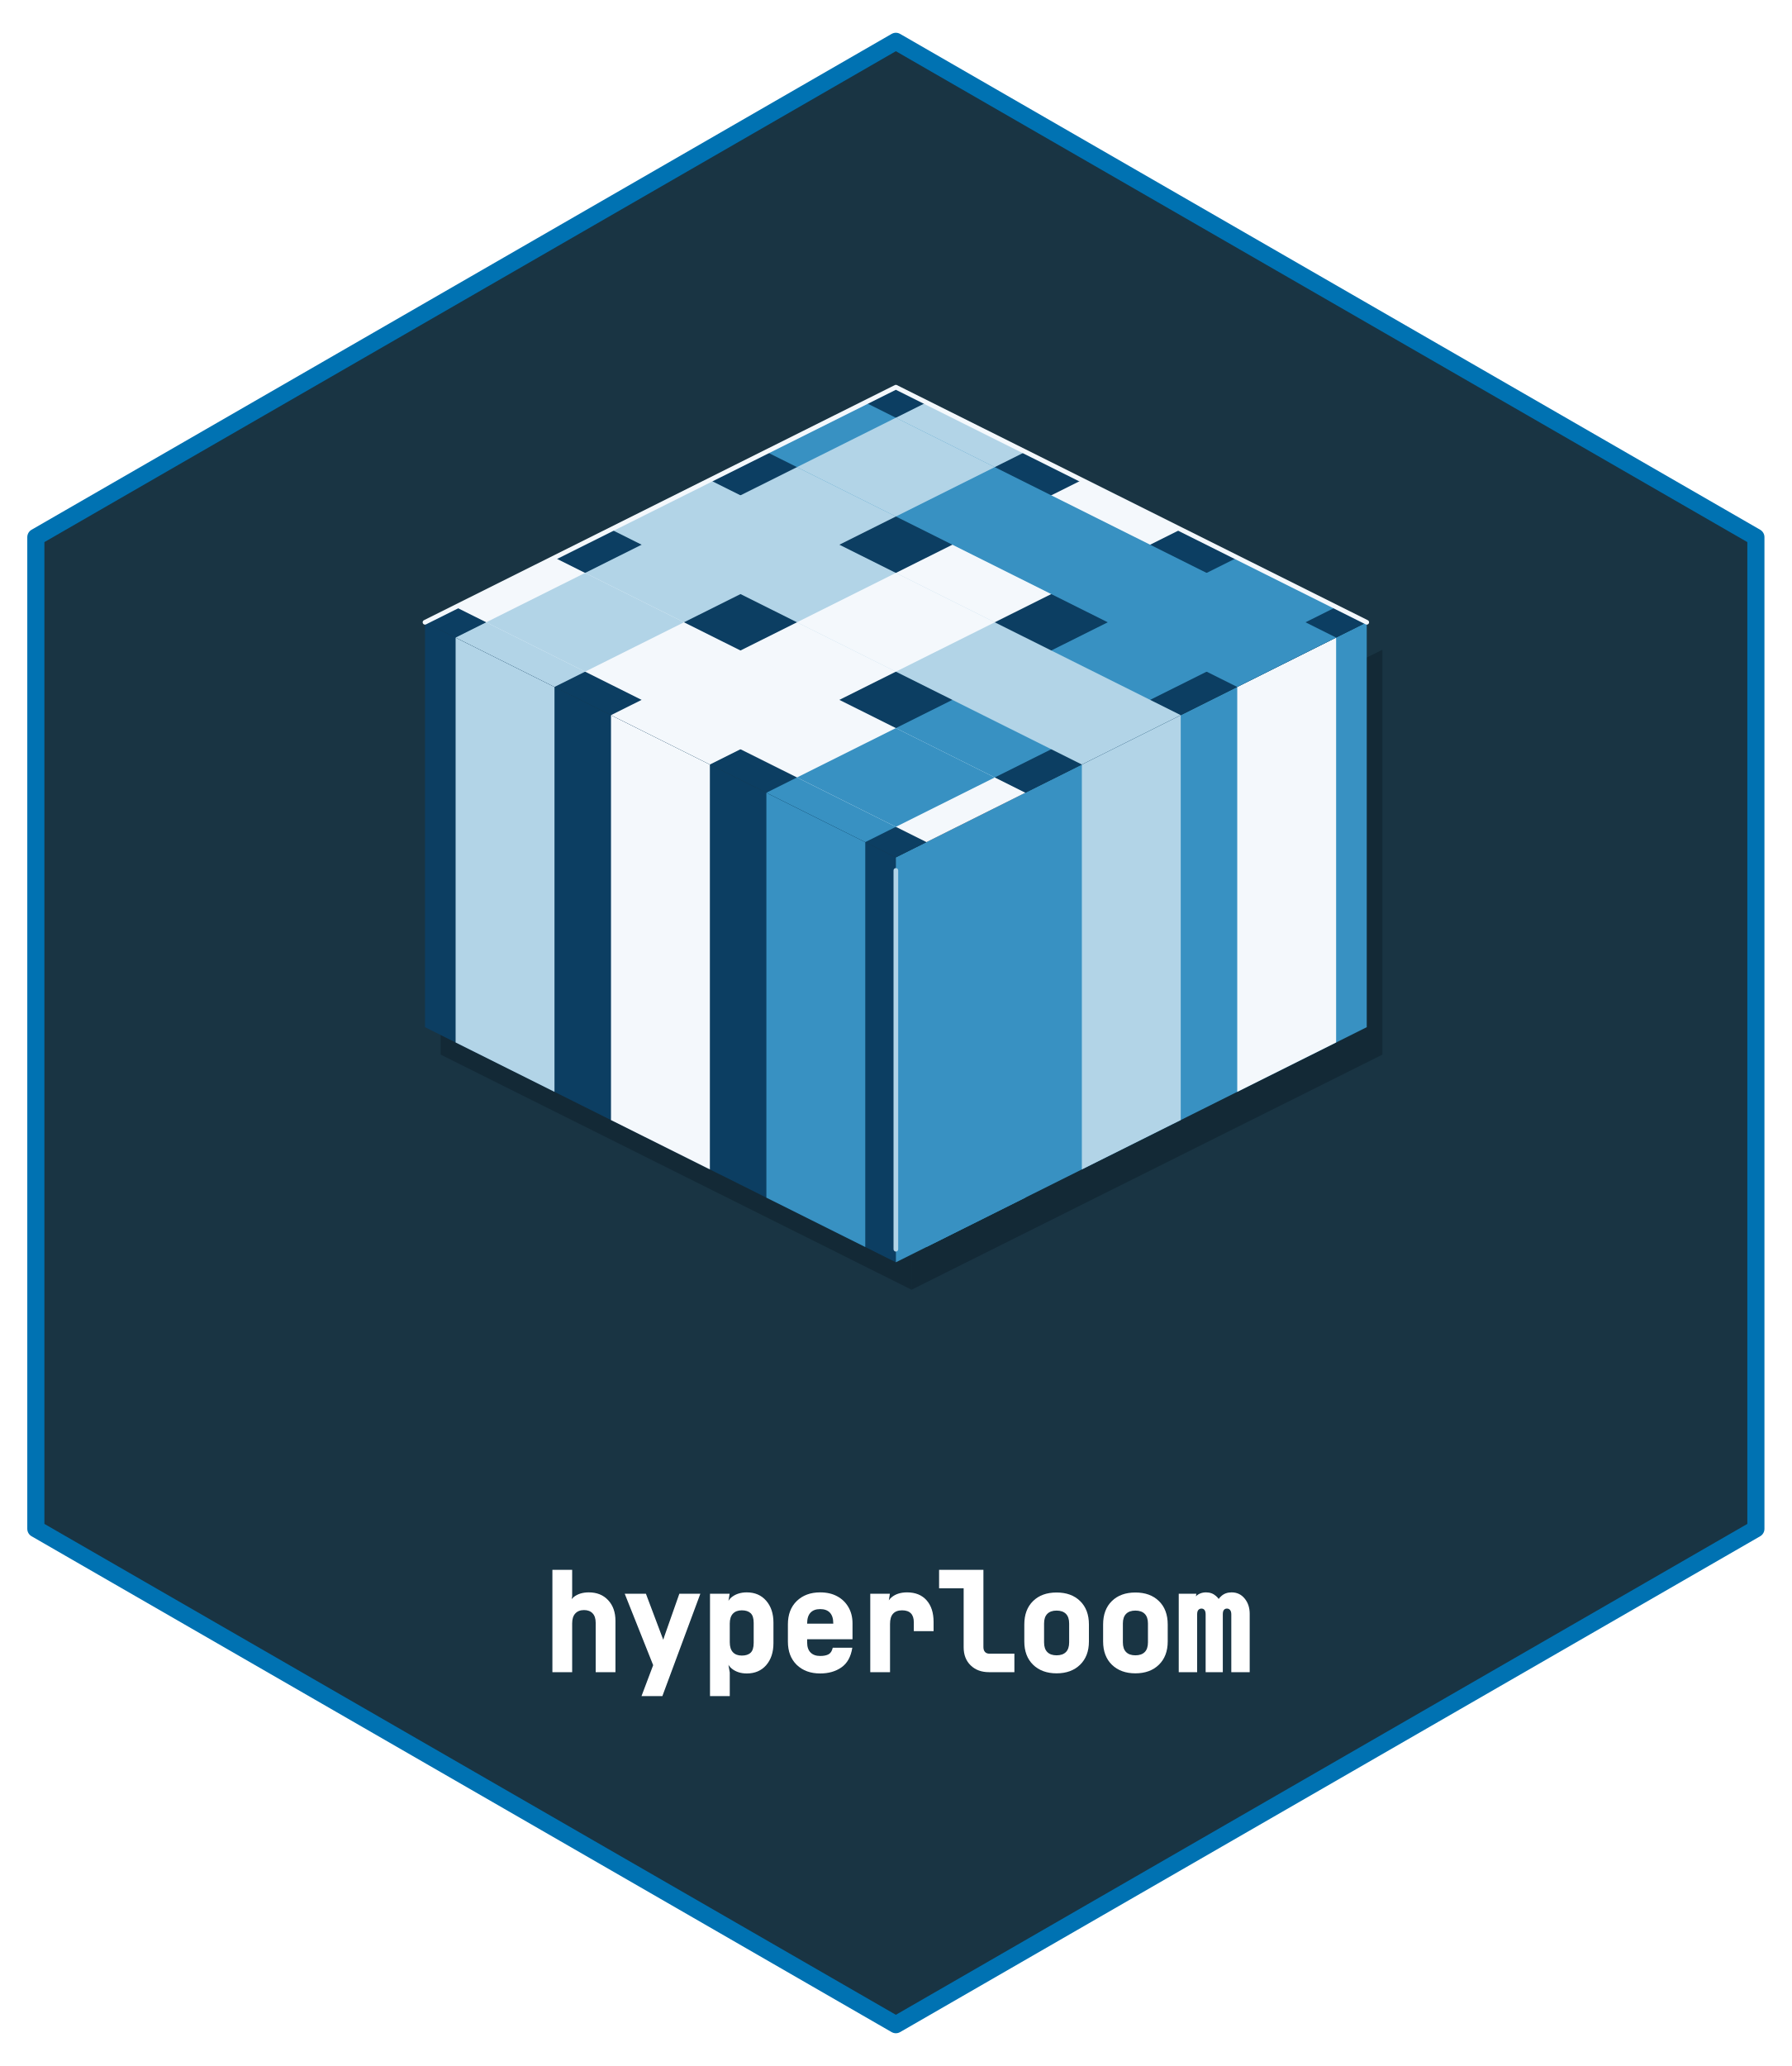
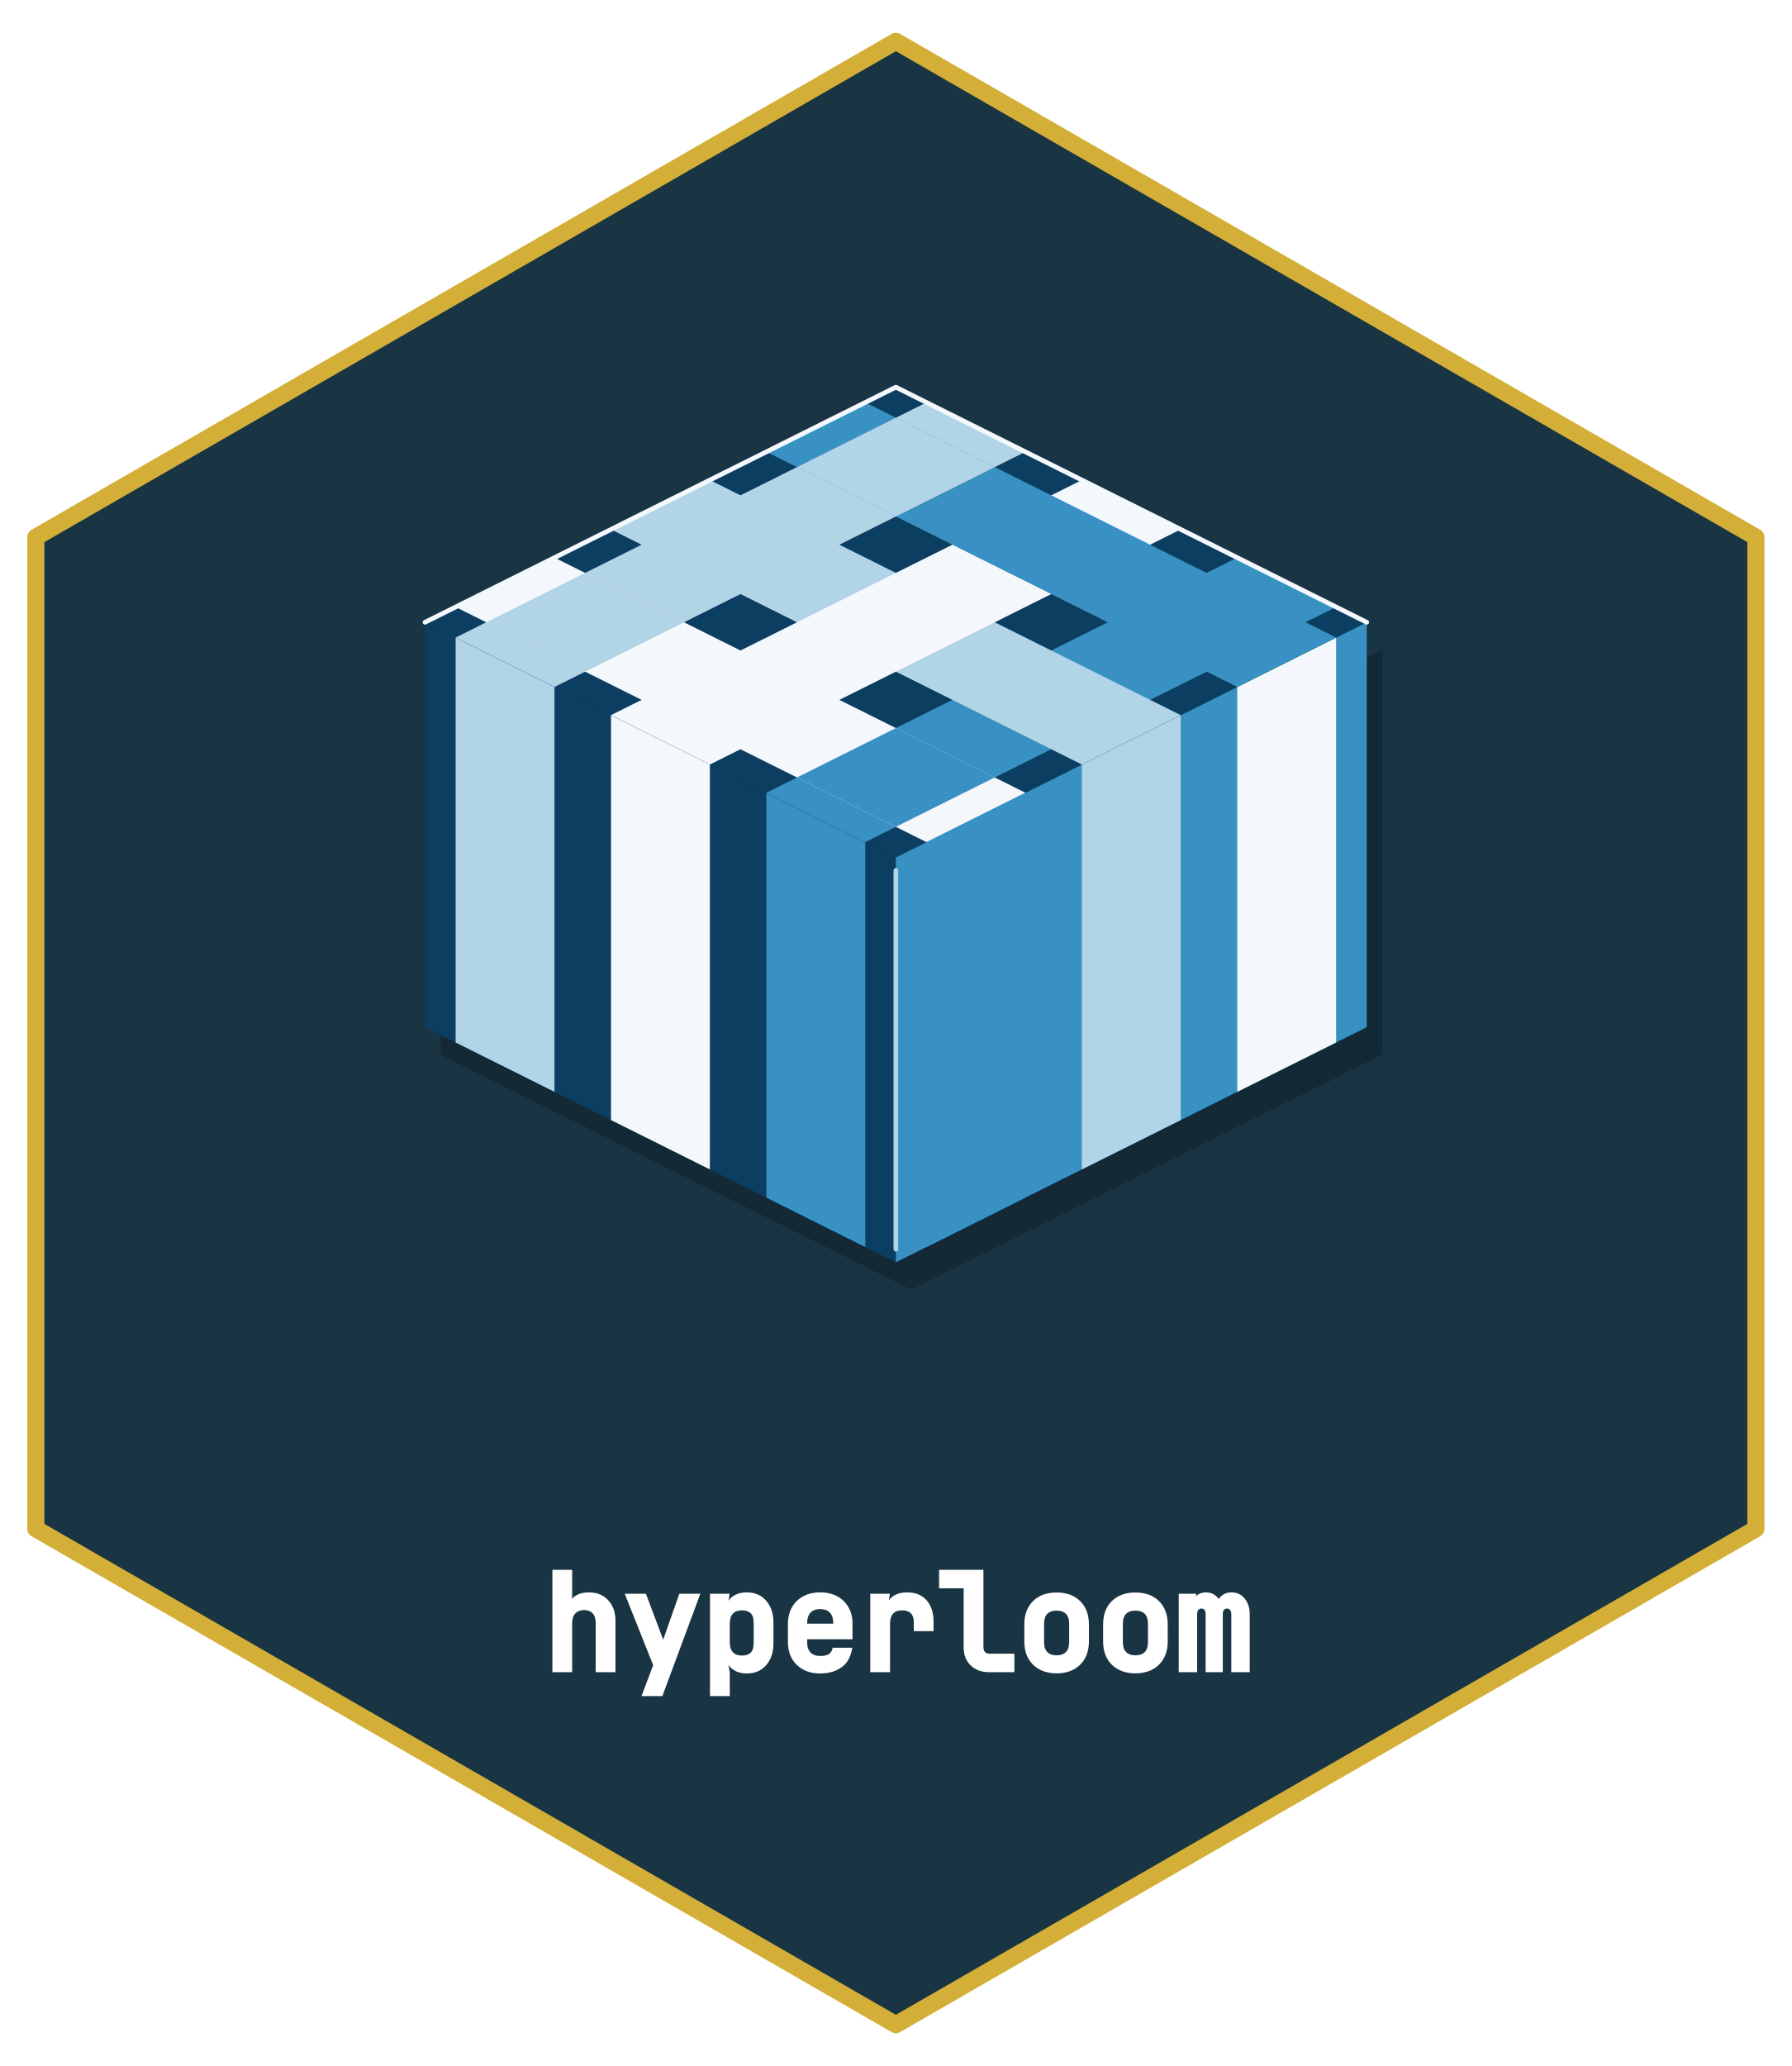
<svg xmlns="http://www.w3.org/2000/svg" xmlns:xlink="http://www.w3.org/1999/xlink" width="432" height="498" viewBox="0 0 432 498">
  <defs>
    <g>
      <g id="glyph-0-0">
        <path d="M 2.688 0 L 2.688 -24.672 L 7.453 -24.672 L 7.453 -18.25 L 6.766 -14.891 C 6.535 -16.285 6.891 -17.359 7.828 -18.109 C 8.773 -18.859 9.988 -19.234 11.469 -19.234 C 13.406 -19.234 14.957 -18.609 16.125 -17.359 C 17.301 -16.109 17.891 -14.445 17.891 -12.375 L 17.891 0 L 13.125 0 L 13.125 -11.891 C 13.125 -12.91 12.875 -13.676 12.375 -14.188 C 11.883 -14.707 11.195 -14.969 10.312 -14.969 C 9.414 -14.969 8.711 -14.691 8.203 -14.141 C 7.703 -13.598 7.453 -12.805 7.453 -11.766 L 7.453 0 Z M 2.688 0 " />
      </g>
      <g id="glyph-0-1">
        <path d="M 5.172 5.766 L 7.984 -1.688 L 1.125 -18.906 L 6.234 -18.906 L 10.125 -8.578 C 10.332 -8.086 10.52 -7.555 10.688 -6.984 C 10.863 -6.41 10.781 -6.082 10.438 -6 C 10.082 -6.082 9.988 -6.406 10.156 -6.969 C 10.32 -7.539 10.488 -8.07 10.656 -8.562 L 14.297 -18.906 L 19.359 -18.906 L 10.203 5.766 Z M 5.172 5.766 " />
      </g>
      <g id="glyph-0-2">
        <path d="M 2.688 5.766 L 2.688 -18.906 L 7.422 -18.906 L 6.766 -14.922 C 6.609 -16.328 7.008 -17.395 7.969 -18.125 C 8.938 -18.863 10.133 -19.234 11.562 -19.234 C 13.508 -19.234 15.066 -18.562 16.234 -17.219 C 17.398 -15.875 17.984 -14.117 17.984 -11.953 L 17.984 -7 C 17.984 -4.801 17.398 -3.031 16.234 -1.688 C 15.066 -0.352 13.508 0.312 11.562 0.312 C 10.125 0.312 8.922 -0.07 7.953 -0.844 C 6.984 -1.613 6.566 -2.691 6.703 -4.078 L 6.734 -4.078 L 7.453 0.078 L 7.453 5.766 Z M 10.359 -4 C 11.285 -4 11.992 -4.227 12.484 -4.688 C 12.973 -5.156 13.219 -5.945 13.219 -7.062 L 13.219 -11.891 C 13.219 -12.984 12.973 -13.758 12.484 -14.219 C 11.992 -14.676 11.285 -14.906 10.359 -14.906 C 9.43 -14.906 8.711 -14.633 8.203 -14.094 C 7.703 -13.551 7.453 -12.766 7.453 -11.734 L 7.453 -7.219 C 7.453 -6.156 7.703 -5.352 8.203 -4.812 C 8.711 -4.27 9.43 -4 10.359 -4 Z M 10.359 -4 " />
      </g>
      <g id="glyph-0-3">
        <path d="M 10.25 0.312 C 7.926 0.312 6.047 -0.375 4.609 -1.75 C 3.18 -3.133 2.469 -5.008 2.469 -7.375 L 2.469 -11.531 C 2.469 -13.895 3.18 -15.77 4.609 -17.156 C 6.047 -18.539 7.926 -19.234 10.25 -19.234 C 11.82 -19.234 13.188 -18.922 14.344 -18.297 C 15.508 -17.672 16.414 -16.797 17.062 -15.672 C 17.719 -14.547 18.047 -13.242 18.047 -11.766 L 18.047 -7.938 L 7.109 -7.938 L 7.109 -7.156 C 7.109 -6.094 7.383 -5.285 7.938 -4.734 C 8.488 -4.18 9.258 -3.906 10.25 -3.906 C 11.102 -3.906 11.781 -4.039 12.281 -4.312 C 12.781 -4.594 13.113 -5.117 13.281 -5.891 L 18 -5.891 C 17.656 -3.711 16.781 -2.133 15.375 -1.156 C 13.977 -0.176 12.27 0.312 10.25 0.312 Z M 7.109 -11.766 L 7.109 -11.688 L 13.406 -11.688 L 13.406 -11.797 C 13.406 -12.922 13.133 -13.77 12.594 -14.344 C 12.062 -14.914 11.281 -15.203 10.25 -15.203 C 9.227 -15.203 8.445 -14.91 7.906 -14.328 C 7.375 -13.754 7.109 -12.898 7.109 -11.766 Z M 7.109 -11.766 " />
      </g>
      <g id="glyph-0-4">
        <path d="M 3.328 0 L 3.328 -18.906 L 8.062 -18.906 L 7.406 -14.797 C 7.176 -16.203 7.535 -17.289 8.484 -18.062 C 9.441 -18.844 10.68 -19.234 12.203 -19.234 C 14.211 -19.234 15.781 -18.598 16.906 -17.328 C 18.031 -16.066 18.594 -14.328 18.594 -12.109 L 18.594 -9.891 L 13.828 -9.891 L 13.828 -12.016 C 13.828 -13.941 12.883 -14.906 11 -14.906 C 10.039 -14.906 9.316 -14.633 8.828 -14.094 C 8.336 -13.562 8.094 -12.738 8.094 -11.625 L 8.094 0 Z M 3.328 0 " />
      </g>
      <g id="glyph-0-5">
        <path d="M 12.969 0 C 11.133 0 9.656 -0.547 8.531 -1.641 C 7.406 -2.734 6.844 -4.188 6.844 -6 L 6.844 -20.219 L 0.922 -20.219 L 0.922 -24.672 L 11.609 -24.672 L 11.609 -6.062 C 11.609 -5.539 11.738 -5.141 12 -4.859 C 12.258 -4.586 12.629 -4.453 13.109 -4.453 L 19.078 -4.453 L 19.078 0 Z M 12.969 0 " />
      </g>
      <g id="glyph-0-6">
        <path d="M 10.25 0.281 C 7.906 0.281 6.02 -0.406 4.594 -1.781 C 3.176 -3.164 2.469 -5.039 2.469 -7.406 L 2.469 -11.5 C 2.469 -13.883 3.172 -15.766 4.578 -17.141 C 5.984 -18.516 7.875 -19.203 10.25 -19.203 C 12.625 -19.203 14.516 -18.516 15.922 -17.141 C 17.336 -15.766 18.047 -13.883 18.047 -11.5 L 18.047 -7.406 C 18.047 -5.039 17.332 -3.164 15.906 -1.781 C 14.488 -0.406 12.602 0.281 10.25 0.281 Z M 10.25 -4.062 C 11.227 -4.062 11.977 -4.32 12.5 -4.844 C 13.02 -5.363 13.281 -6.145 13.281 -7.188 L 13.281 -11.734 C 13.281 -12.766 13.02 -13.539 12.5 -14.062 C 11.977 -14.582 11.227 -14.844 10.25 -14.844 C 9.281 -14.844 8.535 -14.582 8.016 -14.062 C 7.492 -13.539 7.234 -12.766 7.234 -11.734 L 7.234 -7.188 C 7.234 -6.145 7.492 -5.363 8.016 -4.844 C 8.535 -4.32 9.281 -4.062 10.25 -4.062 Z M 10.25 -4.062 " />
      </g>
      <g id="glyph-0-7">
        <path d="M 1.703 0 L 1.703 -18.906 L 5.953 -18.906 L 5.359 -15.859 L 5.297 -15.859 C 5.004 -16.859 5.188 -17.672 5.844 -18.297 C 6.5 -18.922 7.316 -19.234 8.297 -19.234 C 9.234 -19.234 10.031 -18.941 10.688 -18.359 C 11.344 -17.785 11.562 -17.395 11.344 -17.188 C 11.102 -17.375 11.312 -17.758 11.969 -18.344 C 12.625 -18.938 13.453 -19.234 14.453 -19.234 C 15.742 -19.234 16.789 -18.738 17.594 -17.75 C 18.406 -16.77 18.812 -15.539 18.812 -14.062 L 18.812 0 L 14.375 0 L 14.375 -13.906 C 14.375 -14.383 14.281 -14.738 14.094 -14.969 C 13.906 -15.207 13.648 -15.328 13.328 -15.328 C 13.004 -15.328 12.754 -15.211 12.578 -14.984 C 12.41 -14.766 12.328 -14.414 12.328 -13.938 L 12.328 0 L 8.188 0 L 8.188 -13.906 C 8.188 -14.395 8.098 -14.754 7.922 -14.984 C 7.742 -15.211 7.5 -15.328 7.188 -15.328 C 6.863 -15.328 6.609 -15.211 6.422 -14.984 C 6.234 -14.766 6.141 -14.414 6.141 -13.938 L 6.141 0 Z M 1.703 0 " />
      </g>
    </g>
  </defs>
-   <path fill-rule="nonzero" fill="rgb(9.804%, 20.392%, 26.275%)" fill-opacity="1" stroke-width="4.125" stroke-linecap="round" stroke-linejoin="round" stroke="rgb(0%, 44.706%, 69.804%)" stroke-opacity="1" stroke-miterlimit="10" d="M 216 9.961 L 423.359 129.48 L 423.359 368.52 L 216 488.039 L 8.641 368.52 L 8.641 129.48 Z M 216 9.961 " />
+   <path fill-rule="nonzero" fill="rgb(9.804%, 20.392%, 26.275%)" fill-opacity="1" stroke-width="4.125" stroke-linecap="round" stroke-linejoin="round" stroke="rgb(83.137%, 68.627%, 21.569%)" stroke-opacity="1" stroke-miterlimit="10" d="M 216 9.961 L 423.359 129.48 L 423.359 368.52 L 216 488.039 L 8.641 368.52 L 8.641 129.48 Z M 216 9.961 " />
  <path fill-rule="nonzero" fill="rgb(1.176%, 3.922%, 7.059%)" fill-opacity="0.251" d="M 106.254 156.609 L 219.785 213.281 L 219.785 310.879 L 106.254 254.211 Z M 106.254 156.609 " />
  <path fill-rule="nonzero" fill="rgb(4.706%, 24.314%, 38.431%)" fill-opacity="1" d="M 102.469 150 L 216 206.672 L 216 304.27 L 102.469 247.598 Z M 102.469 150 " />
  <path fill-rule="nonzero" fill="rgb(1.176%, 3.922%, 7.059%)" fill-opacity="0.251" d="M 219.785 213.281 L 333.312 156.609 L 333.312 254.211 L 219.785 310.879 Z M 219.785 213.281 " />
  <path fill-rule="nonzero" fill="rgb(21.961%, 56.863%, 76.078%)" fill-opacity="1" d="M 216 206.672 L 329.531 150 L 329.531 247.598 L 216 304.27 Z M 216 206.672 " />
  <path fill-rule="nonzero" fill="rgb(69.804%, 83.137%, 90.588%)" fill-opacity="1" d="M 109.852 153.684 L 133.691 165.586 L 133.691 263.184 L 109.852 251.281 Z M 109.852 153.684 " />
  <path fill-rule="nonzero" fill="rgb(21.961%, 56.863%, 76.078%)" fill-opacity="1" d="M 223.379 202.988 L 247.219 191.086 L 247.219 288.684 L 223.379 300.586 Z M 223.379 202.988 " />
  <path fill-rule="nonzero" fill="rgb(95.686%, 97.255%, 98.824%)" fill-opacity="1" d="M 147.316 172.383 L 171.156 184.285 L 171.156 281.883 L 147.316 269.984 Z M 147.316 172.383 " />
  <path fill-rule="nonzero" fill="rgb(69.804%, 83.137%, 90.588%)" fill-opacity="1" d="M 260.844 184.285 L 284.684 172.383 L 284.684 269.984 L 260.844 281.883 Z M 260.844 184.285 " />
  <path fill-rule="nonzero" fill="rgb(21.961%, 56.863%, 76.078%)" fill-opacity="1" d="M 184.781 191.086 L 208.621 202.988 L 208.621 300.586 L 184.781 288.684 Z M 184.781 191.086 " />
  <path fill-rule="nonzero" fill="rgb(95.686%, 97.255%, 98.824%)" fill-opacity="1" d="M 298.309 165.586 L 322.148 153.684 L 322.148 251.281 L 298.309 263.184 Z M 298.309 165.586 " />
  <path fill-rule="nonzero" fill="rgb(4.706%, 24.314%, 38.431%)" fill-opacity="1" d="M 216 93.328 L 329.531 150 L 216 206.672 L 102.469 150 Z M 216 93.328 " />
  <path fill-rule="nonzero" fill="rgb(69.804%, 83.137%, 90.588%)" fill-opacity="1" d="M 223.379 97.012 L 247.219 108.914 L 133.691 165.586 L 109.852 153.684 Z M 223.379 97.012 " />
  <path fill-rule="nonzero" fill="rgb(95.686%, 97.255%, 98.824%)" fill-opacity="1" d="M 260.844 115.715 L 284.684 127.613 L 171.156 184.285 L 147.316 172.383 Z M 260.844 115.715 " />
  <path fill-rule="nonzero" fill="rgb(21.961%, 56.863%, 76.078%)" fill-opacity="1" d="M 298.309 134.414 L 322.148 146.316 L 208.621 202.988 L 184.781 191.086 Z M 298.309 134.414 " />
  <path fill-rule="nonzero" fill="rgb(21.961%, 56.863%, 76.078%)" fill-opacity="1" d="M 208.621 97.012 L 322.148 153.684 L 298.309 165.586 L 184.781 108.914 Z M 208.621 97.012 " />
  <path fill-rule="nonzero" fill="rgb(69.804%, 83.137%, 90.588%)" fill-opacity="1" d="M 171.156 115.715 L 284.684 172.383 L 260.844 184.285 L 147.316 127.613 Z M 171.156 115.715 " />
  <path fill-rule="nonzero" fill="rgb(95.686%, 97.255%, 98.824%)" fill-opacity="1" d="M 133.691 134.414 L 247.219 191.086 L 223.379 202.988 L 109.852 146.316 Z M 133.691 134.414 " />
  <path fill-rule="nonzero" fill="rgb(69.804%, 83.137%, 90.588%)" fill-opacity="1" d="M 216 100.695 L 239.84 112.598 L 216 124.5 L 192.16 112.598 Z M 216 100.695 " />
  <path fill-rule="nonzero" fill="rgb(69.804%, 83.137%, 90.588%)" fill-opacity="1" d="M 141.07 138.098 L 164.91 150 L 141.07 161.902 L 117.23 150 Z M 141.07 138.098 " />
  <path fill-rule="nonzero" fill="rgb(95.686%, 97.255%, 98.824%)" fill-opacity="1" d="M 216 138.098 L 239.84 150 L 216 161.902 L 192.16 150 Z M 216 138.098 " />
  <path fill-rule="nonzero" fill="rgb(21.961%, 56.863%, 76.078%)" fill-opacity="1" d="M 290.93 138.098 L 314.77 150 L 290.93 161.902 L 267.09 150 Z M 290.93 138.098 " />
  <path fill-rule="nonzero" fill="rgb(21.961%, 56.863%, 76.078%)" fill-opacity="1" d="M 216 175.5 L 239.84 187.402 L 216 199.305 L 192.16 187.402 Z M 216 175.5 " />
  <path fill="none" stroke-width="1.125" stroke-linecap="round" stroke-linejoin="round" stroke="rgb(95.686%, 97.255%, 98.824%)" stroke-opacity="1" stroke-miterlimit="10" d="M 102.469 150 L 216 93.328 L 329.531 150 " />
  <path fill="none" stroke-width="1.125" stroke-linecap="round" stroke-linejoin="round" stroke="rgb(69.804%, 83.137%, 90.588%)" stroke-opacity="1" stroke-miterlimit="10" d="M 216 209.816 L 216 301.121 " />
  <g fill="rgb(100%, 100%, 100%)" fill-opacity="1">
    <use xlink:href="#glyph-0-0" x="130.5" y="403.069" />
    <use xlink:href="#glyph-0-1" x="149.5" y="403.069" />
    <use xlink:href="#glyph-0-2" x="168.5" y="403.069" />
    <use xlink:href="#glyph-0-3" x="187.5" y="403.069" />
    <use xlink:href="#glyph-0-4" x="206.5" y="403.069" />
    <use xlink:href="#glyph-0-5" x="225.5" y="403.069" />
    <use xlink:href="#glyph-0-6" x="244.5" y="403.069" />
    <use xlink:href="#glyph-0-6" x="263.5" y="403.069" />
    <use xlink:href="#glyph-0-7" x="282.5" y="403.069" />
  </g>
</svg>
